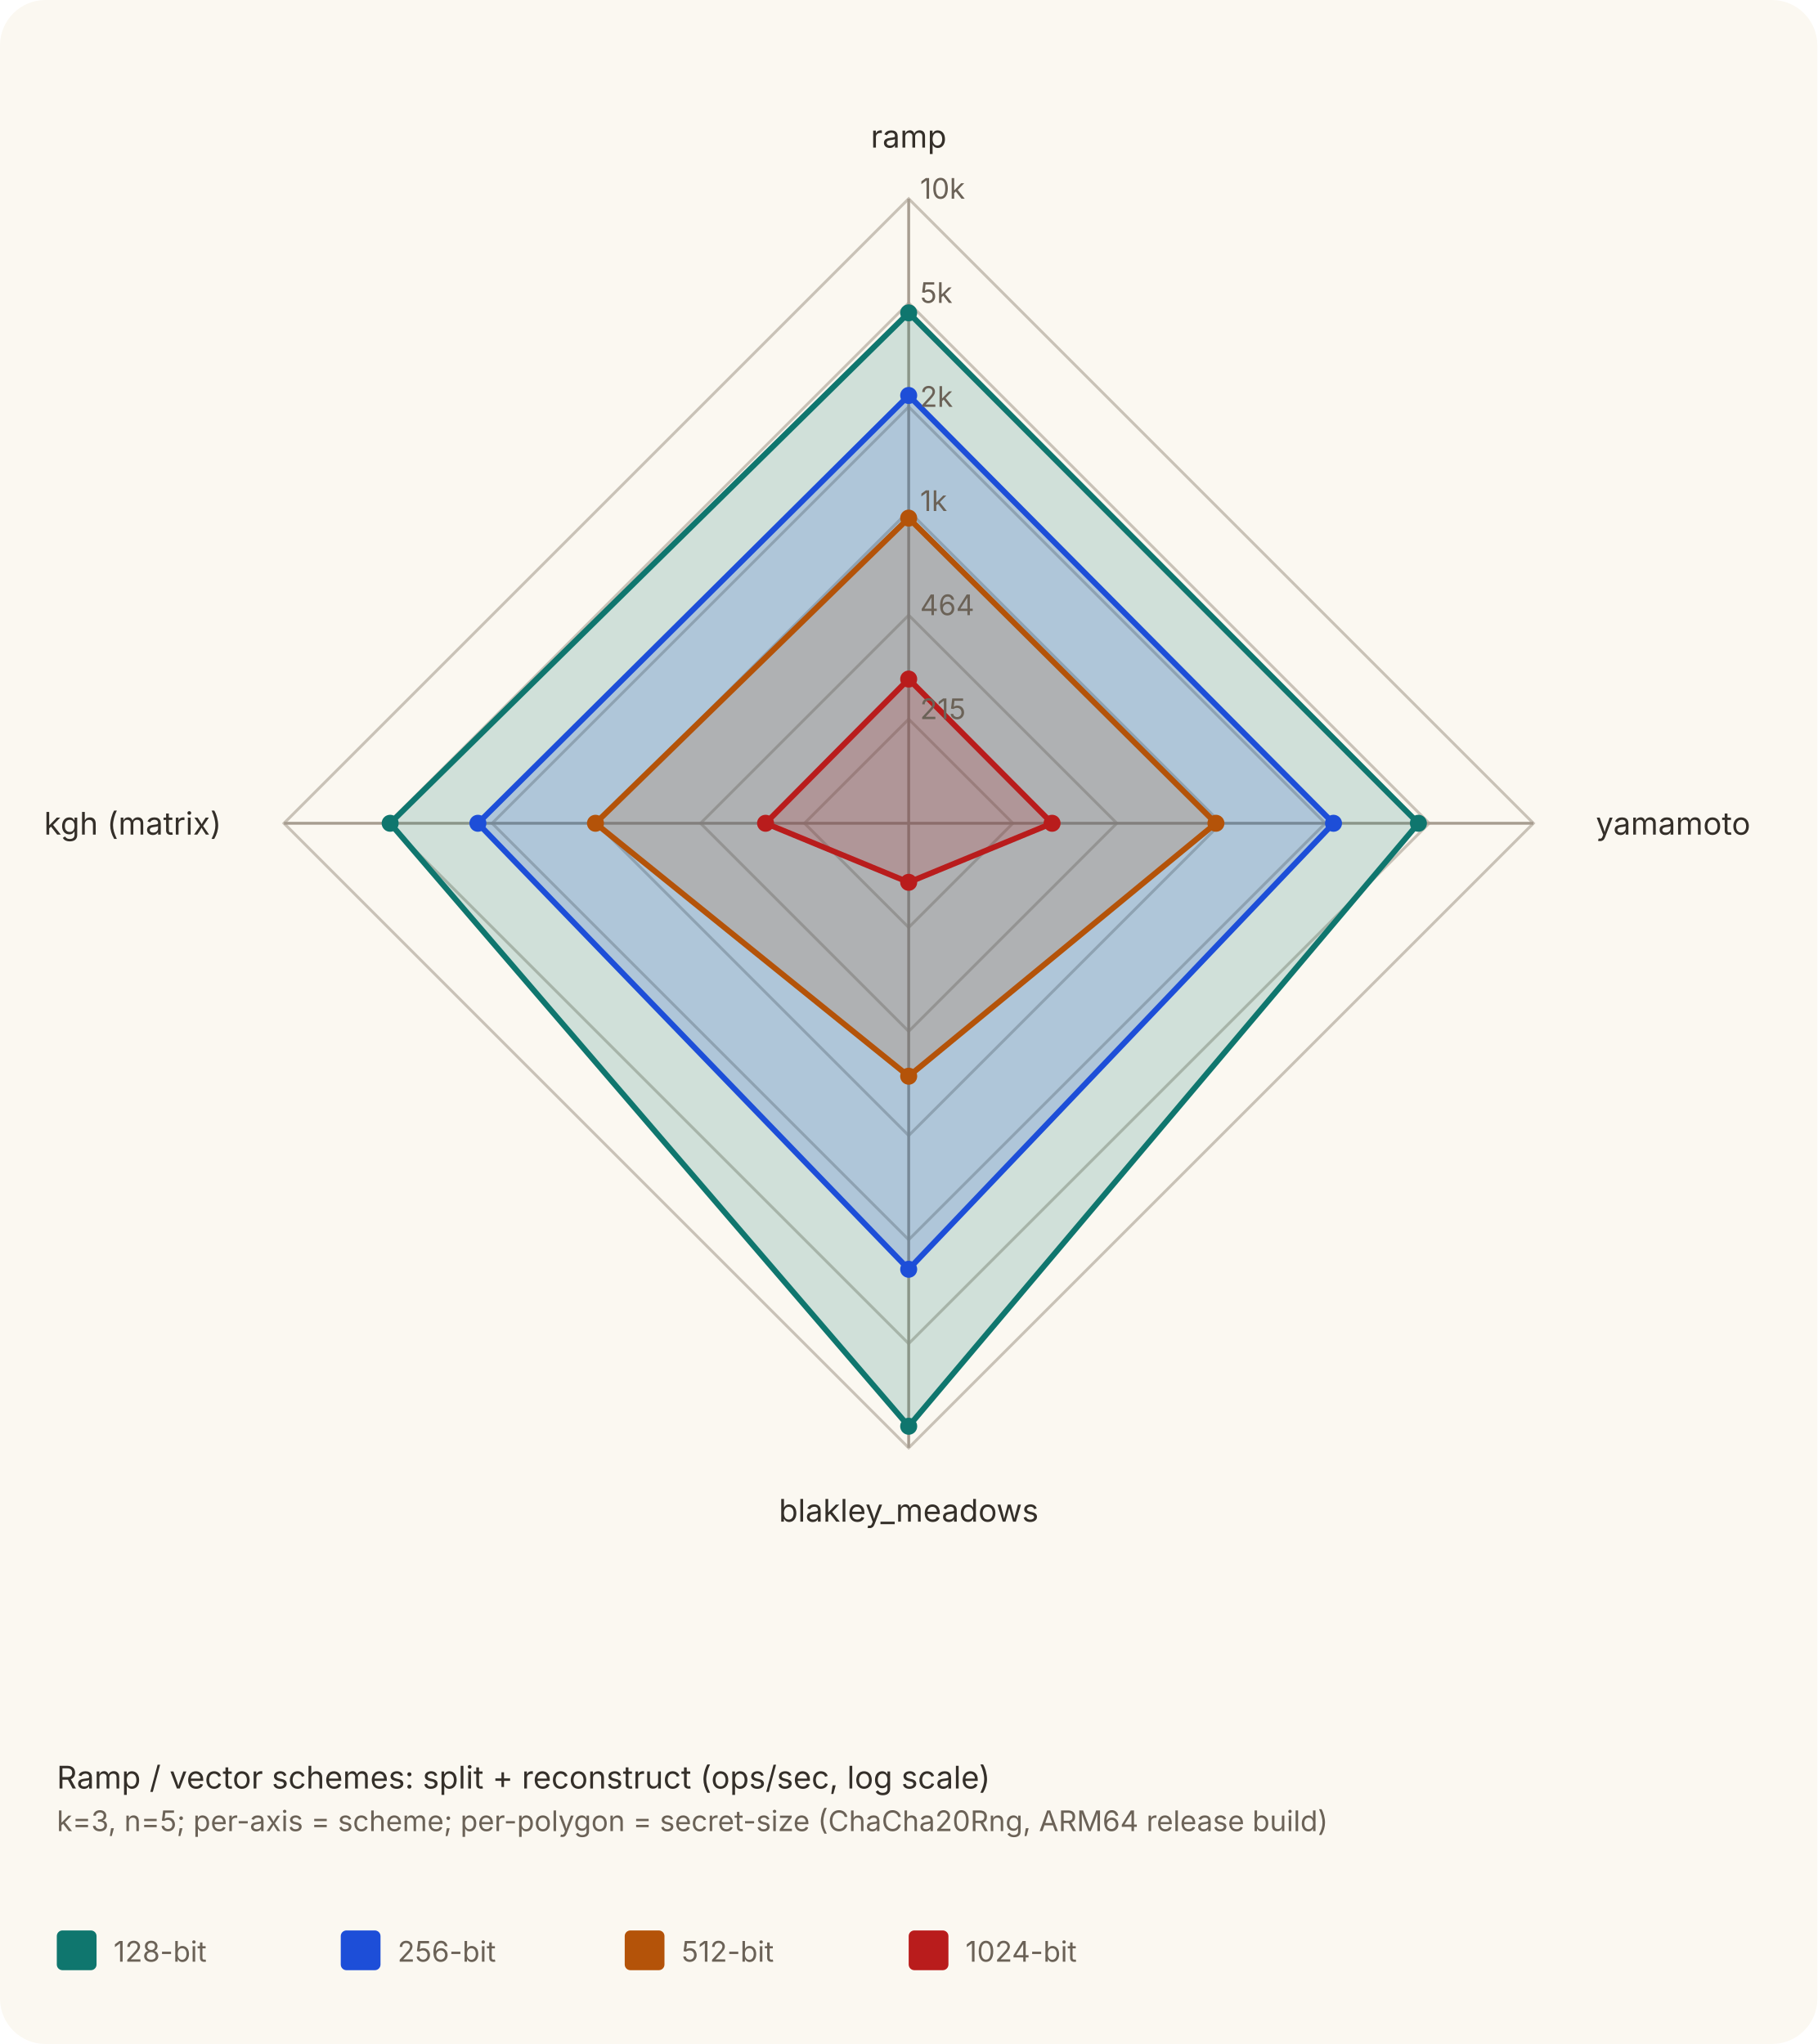
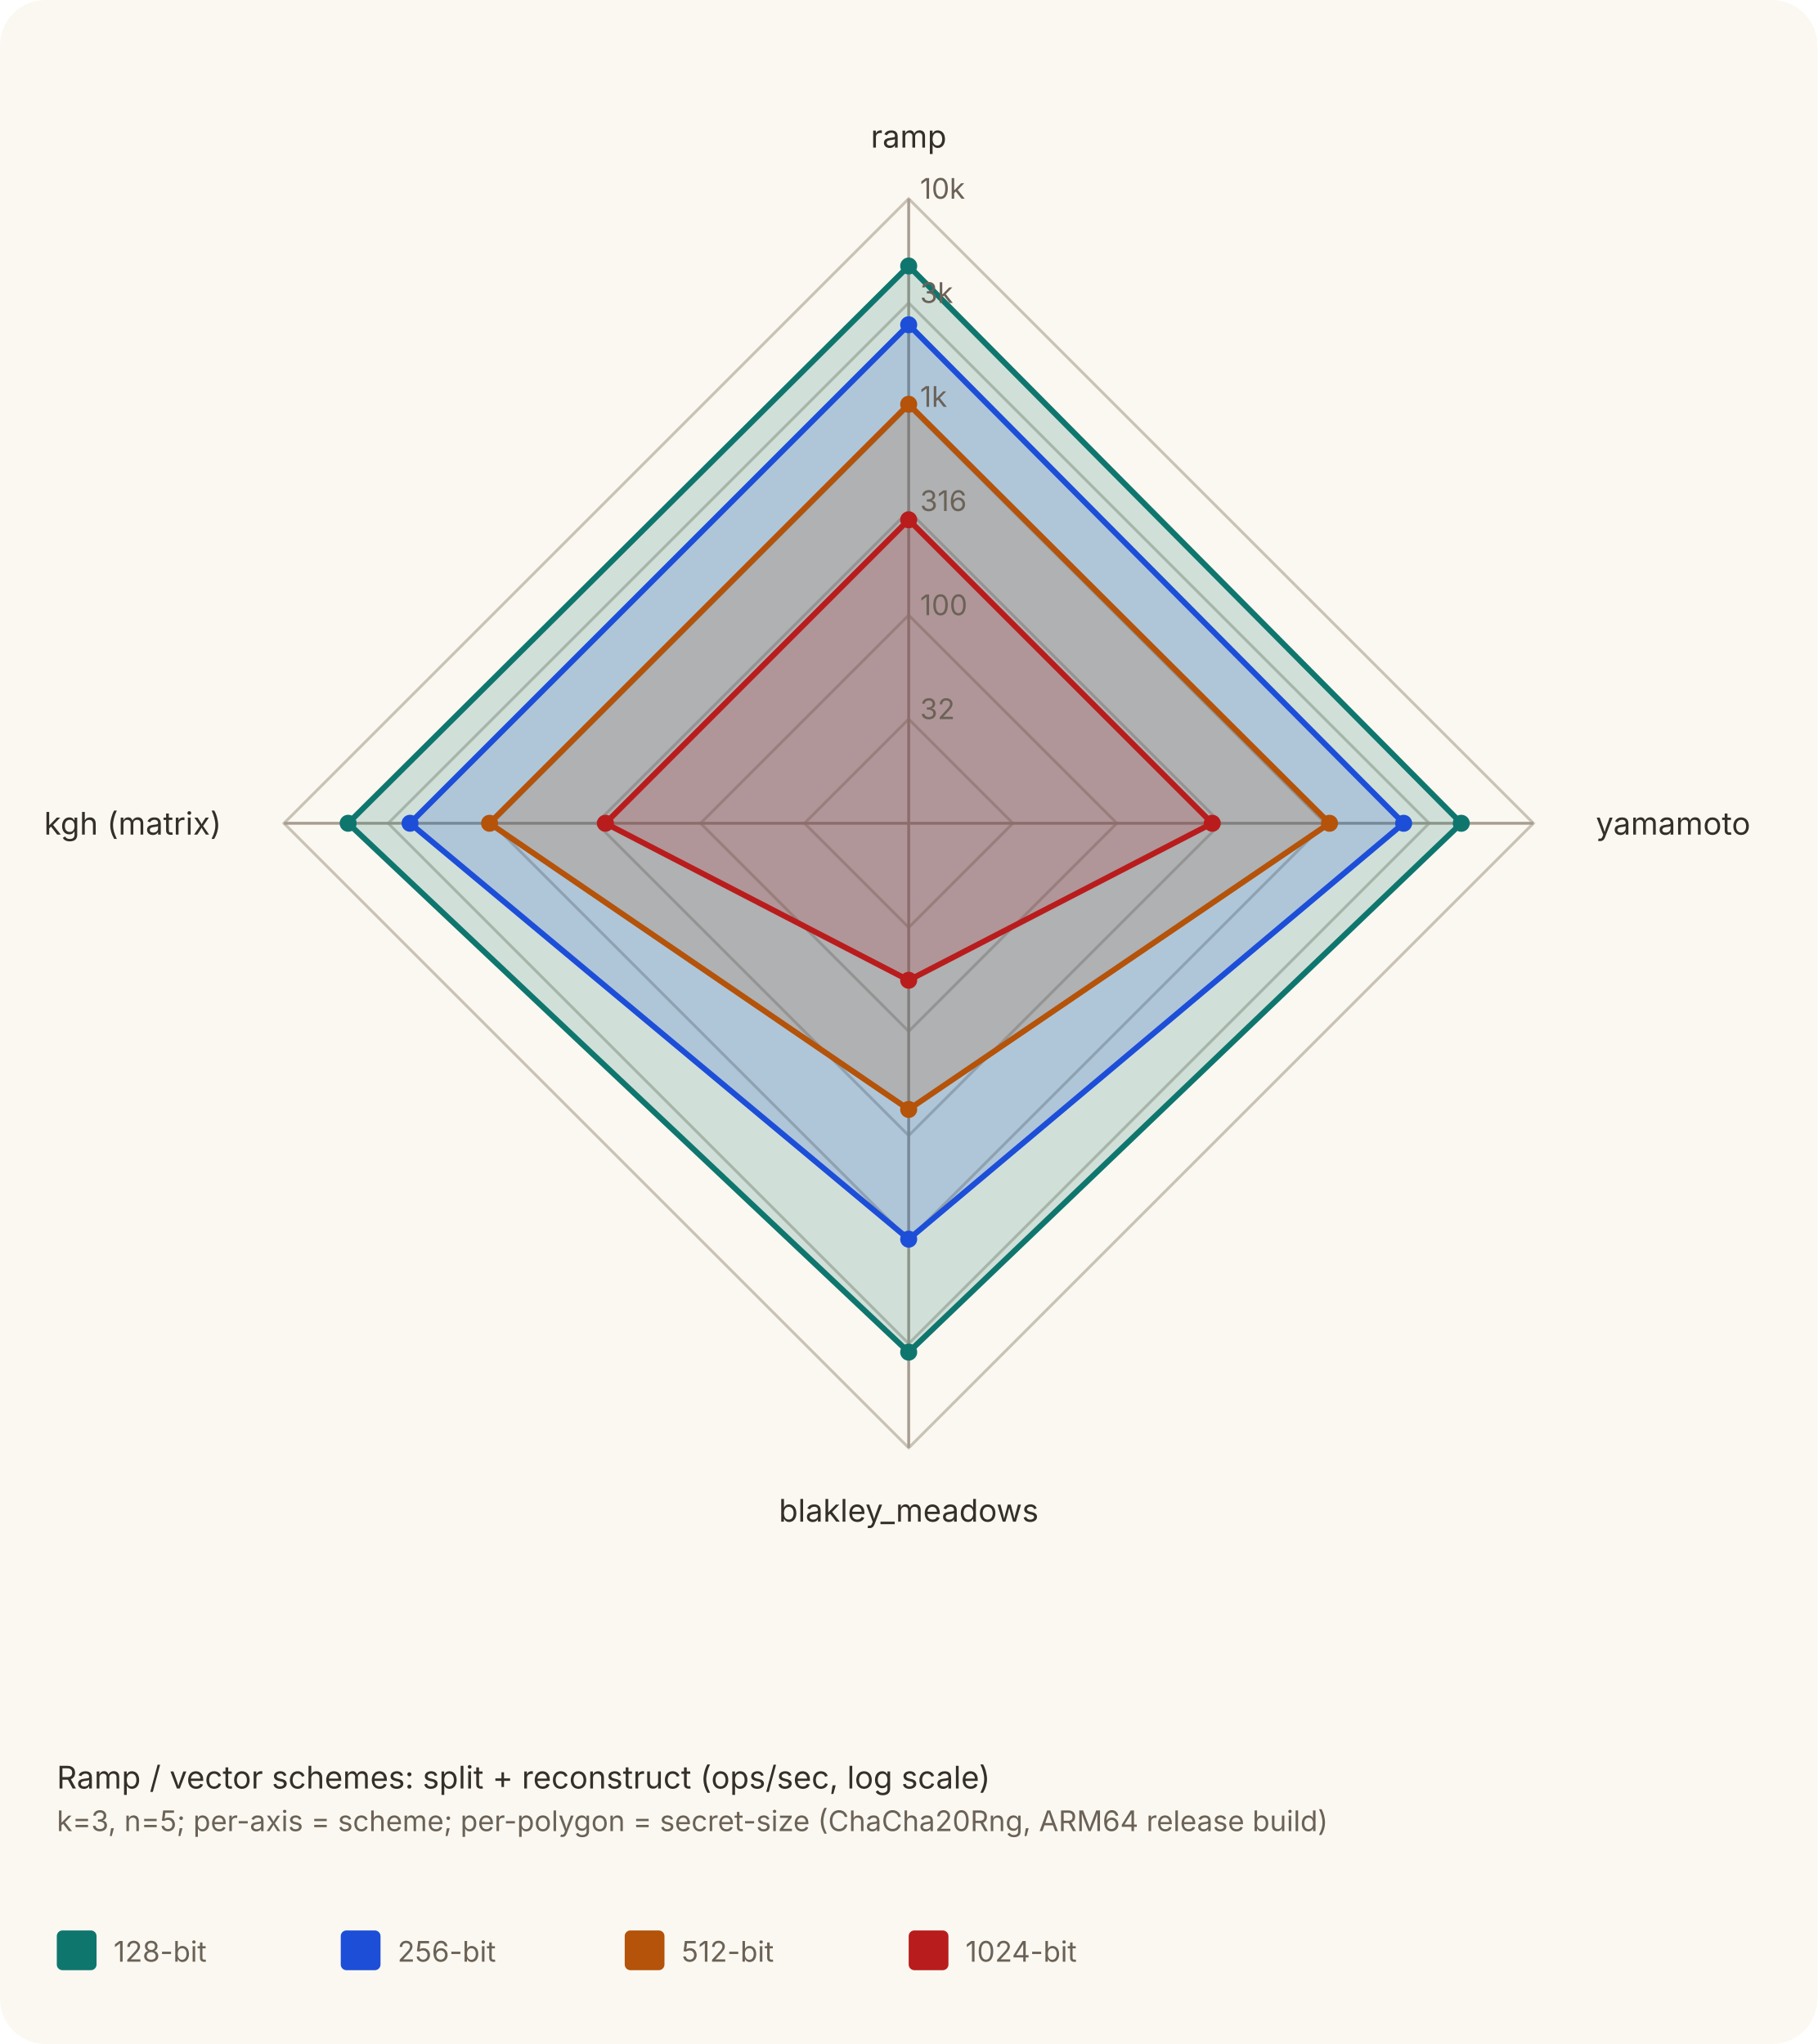
<svg xmlns="http://www.w3.org/2000/svg" width="640" height="720" viewBox="0 0 640 720" role="img" aria-labelledby="title desc">
  <style>
    .bg { fill: #fbf8f1; }
    .grid { fill: none; stroke: #c9c2b7; stroke-width: 1; }
    .axis { stroke: #a79d90; stroke-width: 1; }
    .label { fill: #342f29; font: 11px ui-sans-serif, -apple-system, BlinkMacSystemFont, "Segoe UI", sans-serif; }
    .small { fill: #6b6257; font: 10px ui-sans-serif, -apple-system, BlinkMacSystemFont, "Segoe UI", sans-serif; }
  </style>
  <rect class="bg" x="0" y="0" width="640" height="720" rx="16" />
  <polygon class="grid" points="320.0,253.3 356.7,290.0 320.0,326.7 283.3,290.0" />
  <polygon class="grid" points="320.0,216.7 393.3,290.0 320.0,363.3 246.7,290.0" />
  <polygon class="grid" points="320.0,180.0 430.0,290.0 320.0,400.0 210.0,290.0" />
  <polygon class="grid" points="320.0,143.3 466.7,290.0 320.0,436.7 173.3,290.0" />
  <polygon class="grid" points="320.0,106.7 503.3,290.0 320.0,473.3 136.7,290.0" />
  <polygon class="grid" points="320.0,70.0 540.0,290.0 320.0,510.0 100.0,290.0" />
  <line class="axis" x1="320" y1="290" x2="320.0" y2="70.0" />
  <line class="axis" x1="320" y1="290" x2="540.0" y2="290.0" />
  <line class="axis" x1="320" y1="290" x2="320.0" y2="510.0" />
  <line class="axis" x1="320" y1="290" x2="100.0" y2="290.0" />
-   <polygon points="320.0,110.2 499.5,290.0 320.0,502.4 137.4,290.0" fill="#0f766e" fill-opacity="0.18" stroke="#0f766e" stroke-width="2" />
-   <circle cx="320.0" cy="110.2" r="3" fill="#0f766e" />
-   <circle cx="499.5" cy="290.0" r="3" fill="#0f766e" />
-   <circle cx="320.0" cy="502.4" r="3" fill="#0f766e" />
-   <circle cx="137.4" cy="290.0" r="3" fill="#0f766e" />
-   <polygon points="320.0,139.3 469.6,290.0 320.0,447.1 168.3,290.0" fill="#1d4ed8" fill-opacity="0.18" stroke="#1d4ed8" stroke-width="2" />
-   <circle cx="320.0" cy="139.3" r="3" fill="#1d4ed8" />
-   <circle cx="469.6" cy="290.0" r="3" fill="#1d4ed8" />
-   <circle cx="320.0" cy="447.1" r="3" fill="#1d4ed8" />
-   <circle cx="168.3" cy="290.0" r="3" fill="#1d4ed8" />
-   <polygon points="320.0,182.5 428.2,290.0 320.0,379.1 209.7,290.0" fill="#b45309" fill-opacity="0.18" stroke="#b45309" stroke-width="2" />
-   <circle cx="320.0" cy="182.5" r="3" fill="#b45309" />
-   <circle cx="428.2" cy="290.0" r="3" fill="#b45309" />
-   <circle cx="320.0" cy="379.1" r="3" fill="#b45309" />
-   <circle cx="209.7" cy="290.0" r="3" fill="#b45309" />
-   <polygon points="320.0,239.2 370.5,290.0 320.0,310.8 269.6,290.0" fill="#b91c1c" fill-opacity="0.18" stroke="#b91c1c" stroke-width="2" />
-   <circle cx="320.0" cy="239.2" r="3" fill="#b91c1c" />
-   <circle cx="370.5" cy="290.0" r="3" fill="#b91c1c" />
-   <circle cx="320.0" cy="310.8" r="3" fill="#b91c1c" />
-   <circle cx="269.6" cy="290.0" r="3" fill="#b91c1c" />
+   <polygon points="320.0,93.7 514.6,290.0 320.0,476.3 122.6,290.0" fill="#0f766e" fill-opacity="0.18" stroke="#0f766e" stroke-width="2" />
+   <circle cx="320.0" cy="93.7" r="3" fill="#0f766e" />
+   <circle cx="514.6" cy="290.0" r="3" fill="#0f766e" />
+   <circle cx="320.0" cy="476.3" r="3" fill="#0f766e" />
+   <circle cx="122.6" cy="290.0" r="3" fill="#0f766e" />
+   <polygon points="320.0,114.4 494.3,290.0 320.0,436.5 144.4,290.0" fill="#1d4ed8" fill-opacity="0.18" stroke="#1d4ed8" stroke-width="2" />
+   <circle cx="320.0" cy="114.4" r="3" fill="#1d4ed8" />
+   <circle cx="494.3" cy="290.0" r="3" fill="#1d4ed8" />
+   <circle cx="320.0" cy="436.5" r="3" fill="#1d4ed8" />
+   <circle cx="144.4" cy="290.0" r="3" fill="#1d4ed8" />
+   <polygon points="320.0,142.4 468.2,290.0 320.0,390.8 172.4,290.0" fill="#b45309" fill-opacity="0.18" stroke="#b45309" stroke-width="2" />
+   <circle cx="320.0" cy="142.4" r="3" fill="#b45309" />
+   <circle cx="468.2" cy="290.0" r="3" fill="#b45309" />
+   <circle cx="320.0" cy="390.8" r="3" fill="#b45309" />
+   <circle cx="172.4" cy="290.0" r="3" fill="#b45309" />
+   <polygon points="320.0,183.1 426.9,290.0 320.0,345.3 213.2,290.0" fill="#b91c1c" fill-opacity="0.18" stroke="#b91c1c" stroke-width="2" />
+   <circle cx="320.0" cy="183.1" r="3" fill="#b91c1c" />
+   <circle cx="426.9" cy="290.0" r="3" fill="#b91c1c" />
+   <circle cx="320.0" cy="345.3" r="3" fill="#b91c1c" />
+   <circle cx="213.2" cy="290.0" r="3" fill="#b91c1c" />
  <text class="label" x="320.0" y="52.0" text-anchor="middle">ramp</text>
  <text class="label" x="562.0" y="294.0" text-anchor="start">yamamoto</text>
  <text class="label" x="320.0" y="536.0" text-anchor="middle">blakley_meadows</text>
  <text class="label" x="78.0" y="294.0" text-anchor="end">kgh (matrix)</text>
-   <text class="small" x="324.0" y="253.3">215</text>
-   <text class="small" x="324.0" y="216.7">464</text>
-   <text class="small" x="324.0" y="180.0">1k</text>
-   <text class="small" x="324.0" y="143.3">2k</text>
-   <text class="small" x="324.0" y="106.7">5k</text>
+   <text class="small" x="324.0" y="253.3">32</text>
+   <text class="small" x="324.0" y="216.7">100</text>
+   <text class="small" x="324.0" y="180.0">316</text>
+   <text class="small" x="324.0" y="143.3">1k</text>
+   <text class="small" x="324.0" y="106.7">3k</text>
  <text class="small" x="324.0" y="70.0">10k</text>
  <text class="label" x="20" y="630" font-weight="bold">Ramp / vector schemes: split + reconstruct (ops/sec, log scale)</text>
  <text class="small" x="20" y="645">k=3, n=5; per-axis = scheme; per-polygon = secret-size (ChaCha20Rng, ARM64 release build)</text>
  <rect x="20.0" y="680.0" width="14" height="14" fill="#0f766e" rx="2" />
  <text class="small" x="40.0" y="691.0">128-bit</text>
  <rect x="120.0" y="680.0" width="14" height="14" fill="#1d4ed8" rx="2" />
  <text class="small" x="140.0" y="691.0">256-bit</text>
  <rect x="220.0" y="680.0" width="14" height="14" fill="#b45309" rx="2" />
  <text class="small" x="240.0" y="691.0">512-bit</text>
  <rect x="320.0" y="680.0" width="14" height="14" fill="#b91c1c" rx="2" />
  <text class="small" x="340.0" y="691.0">1024-bit</text>
</svg>
